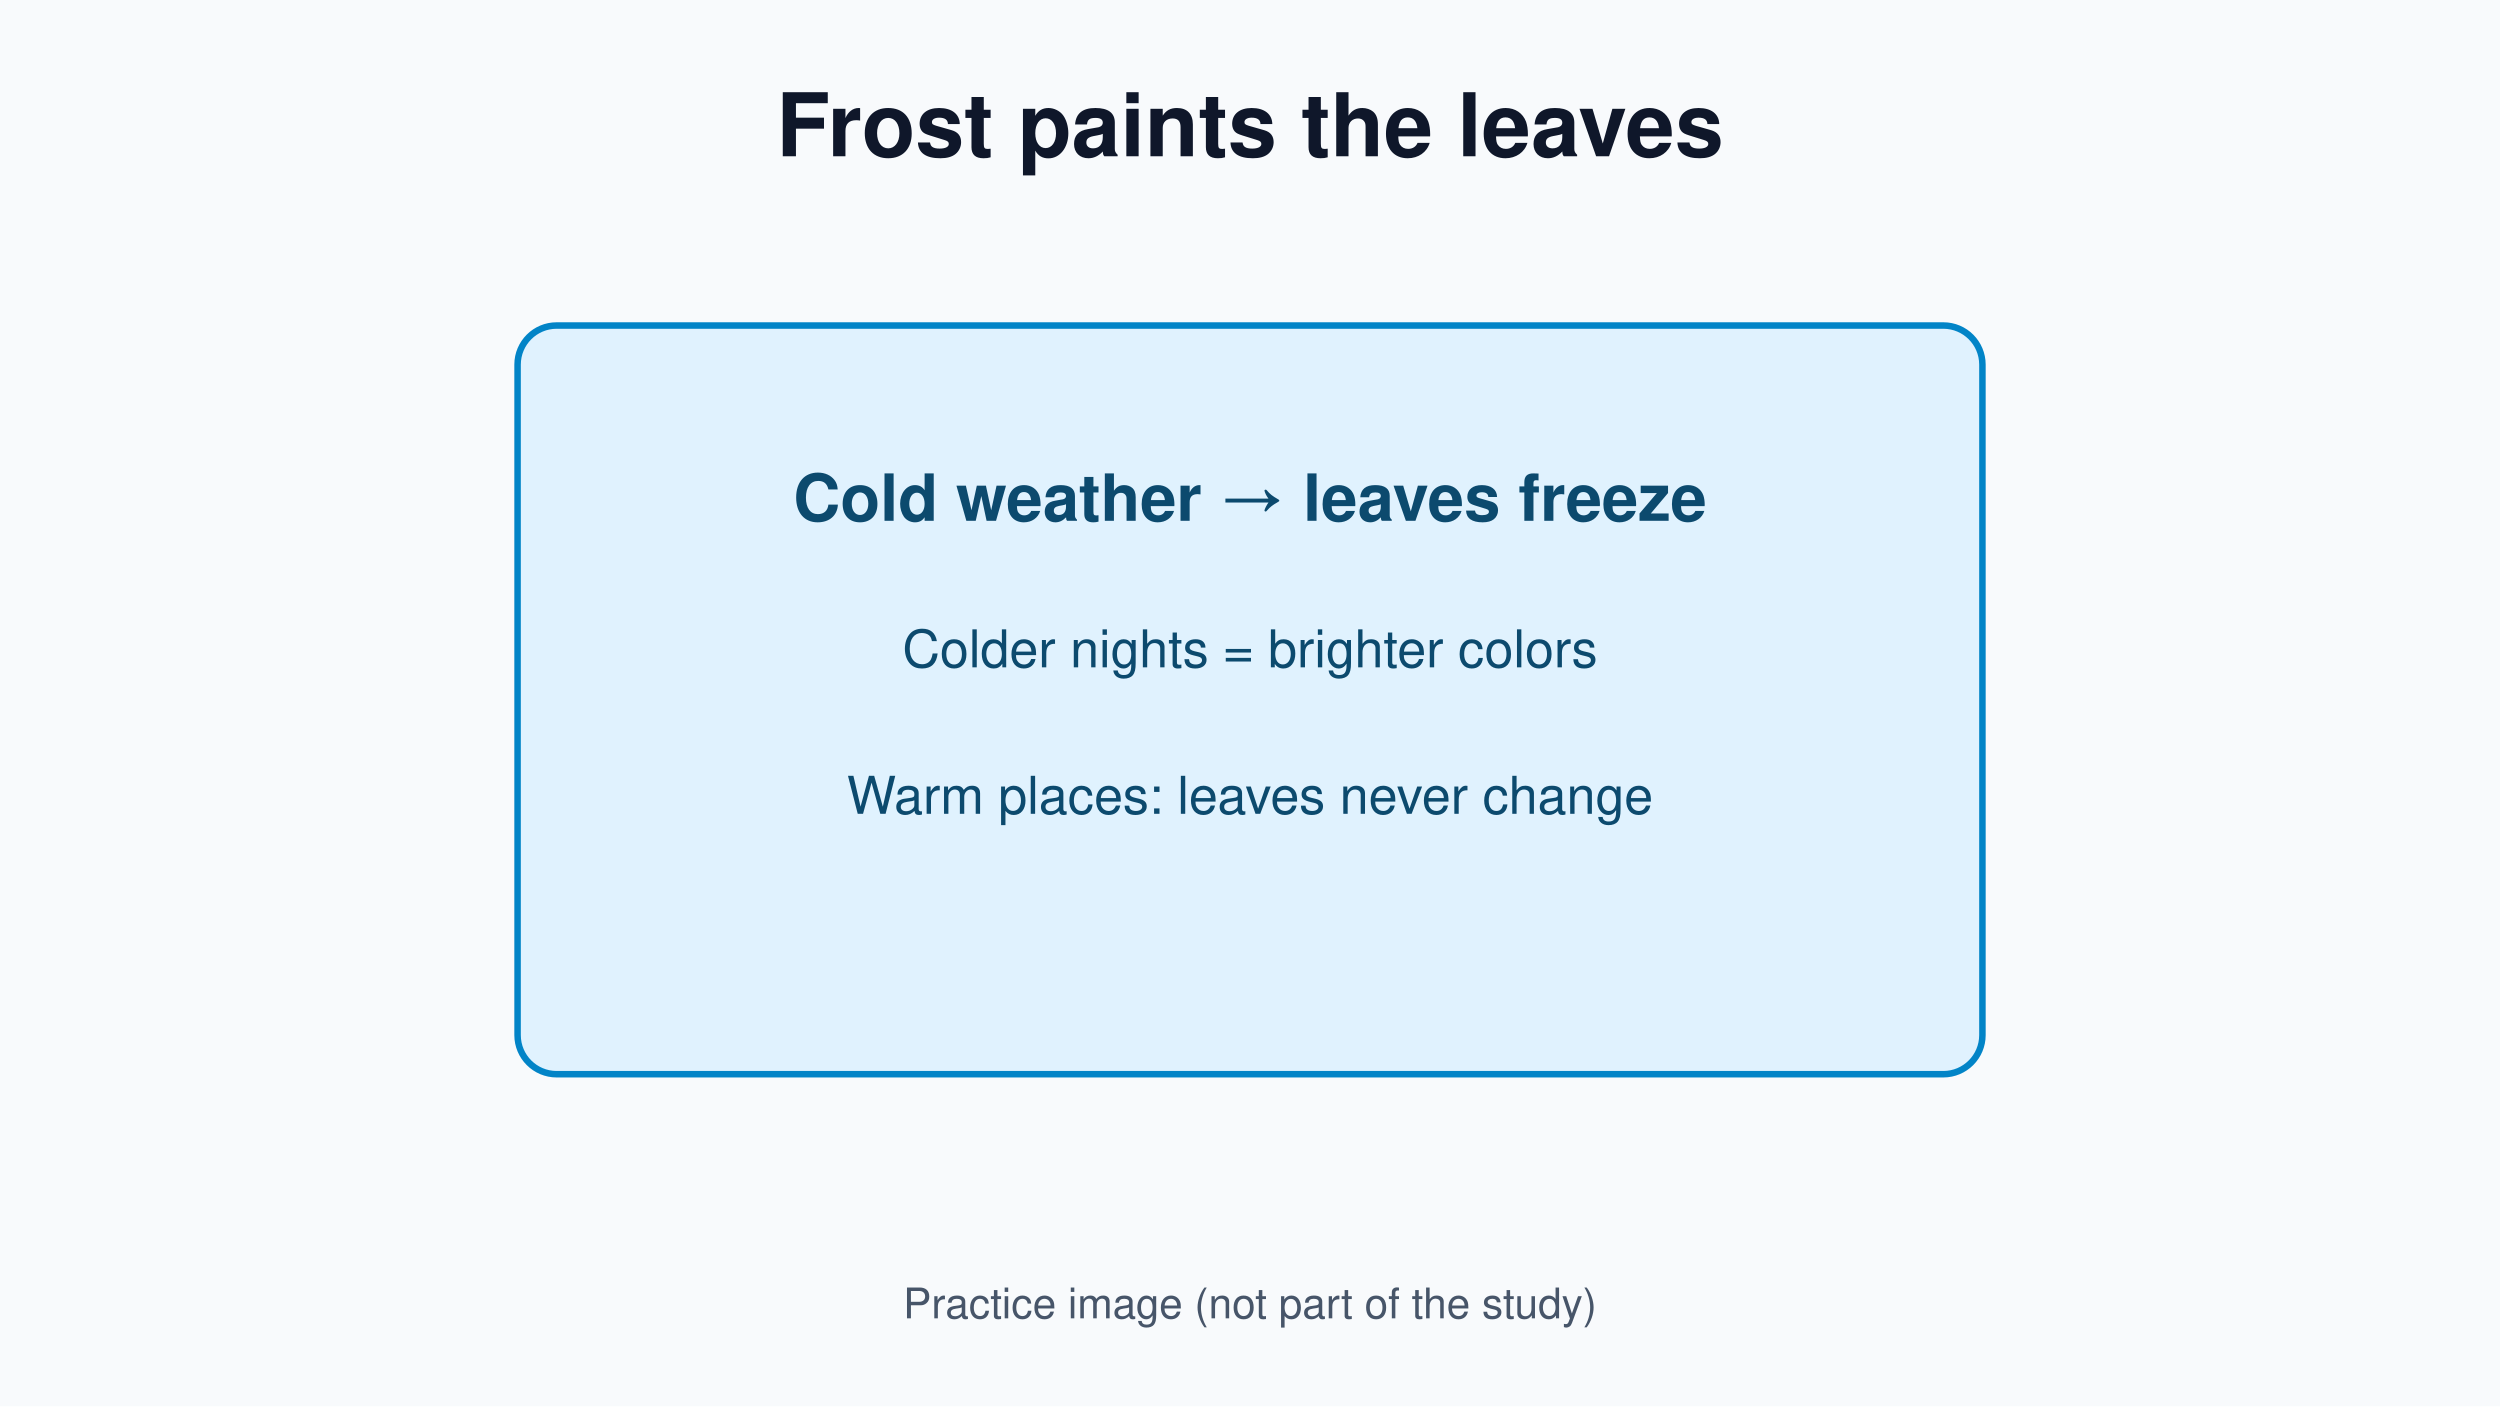
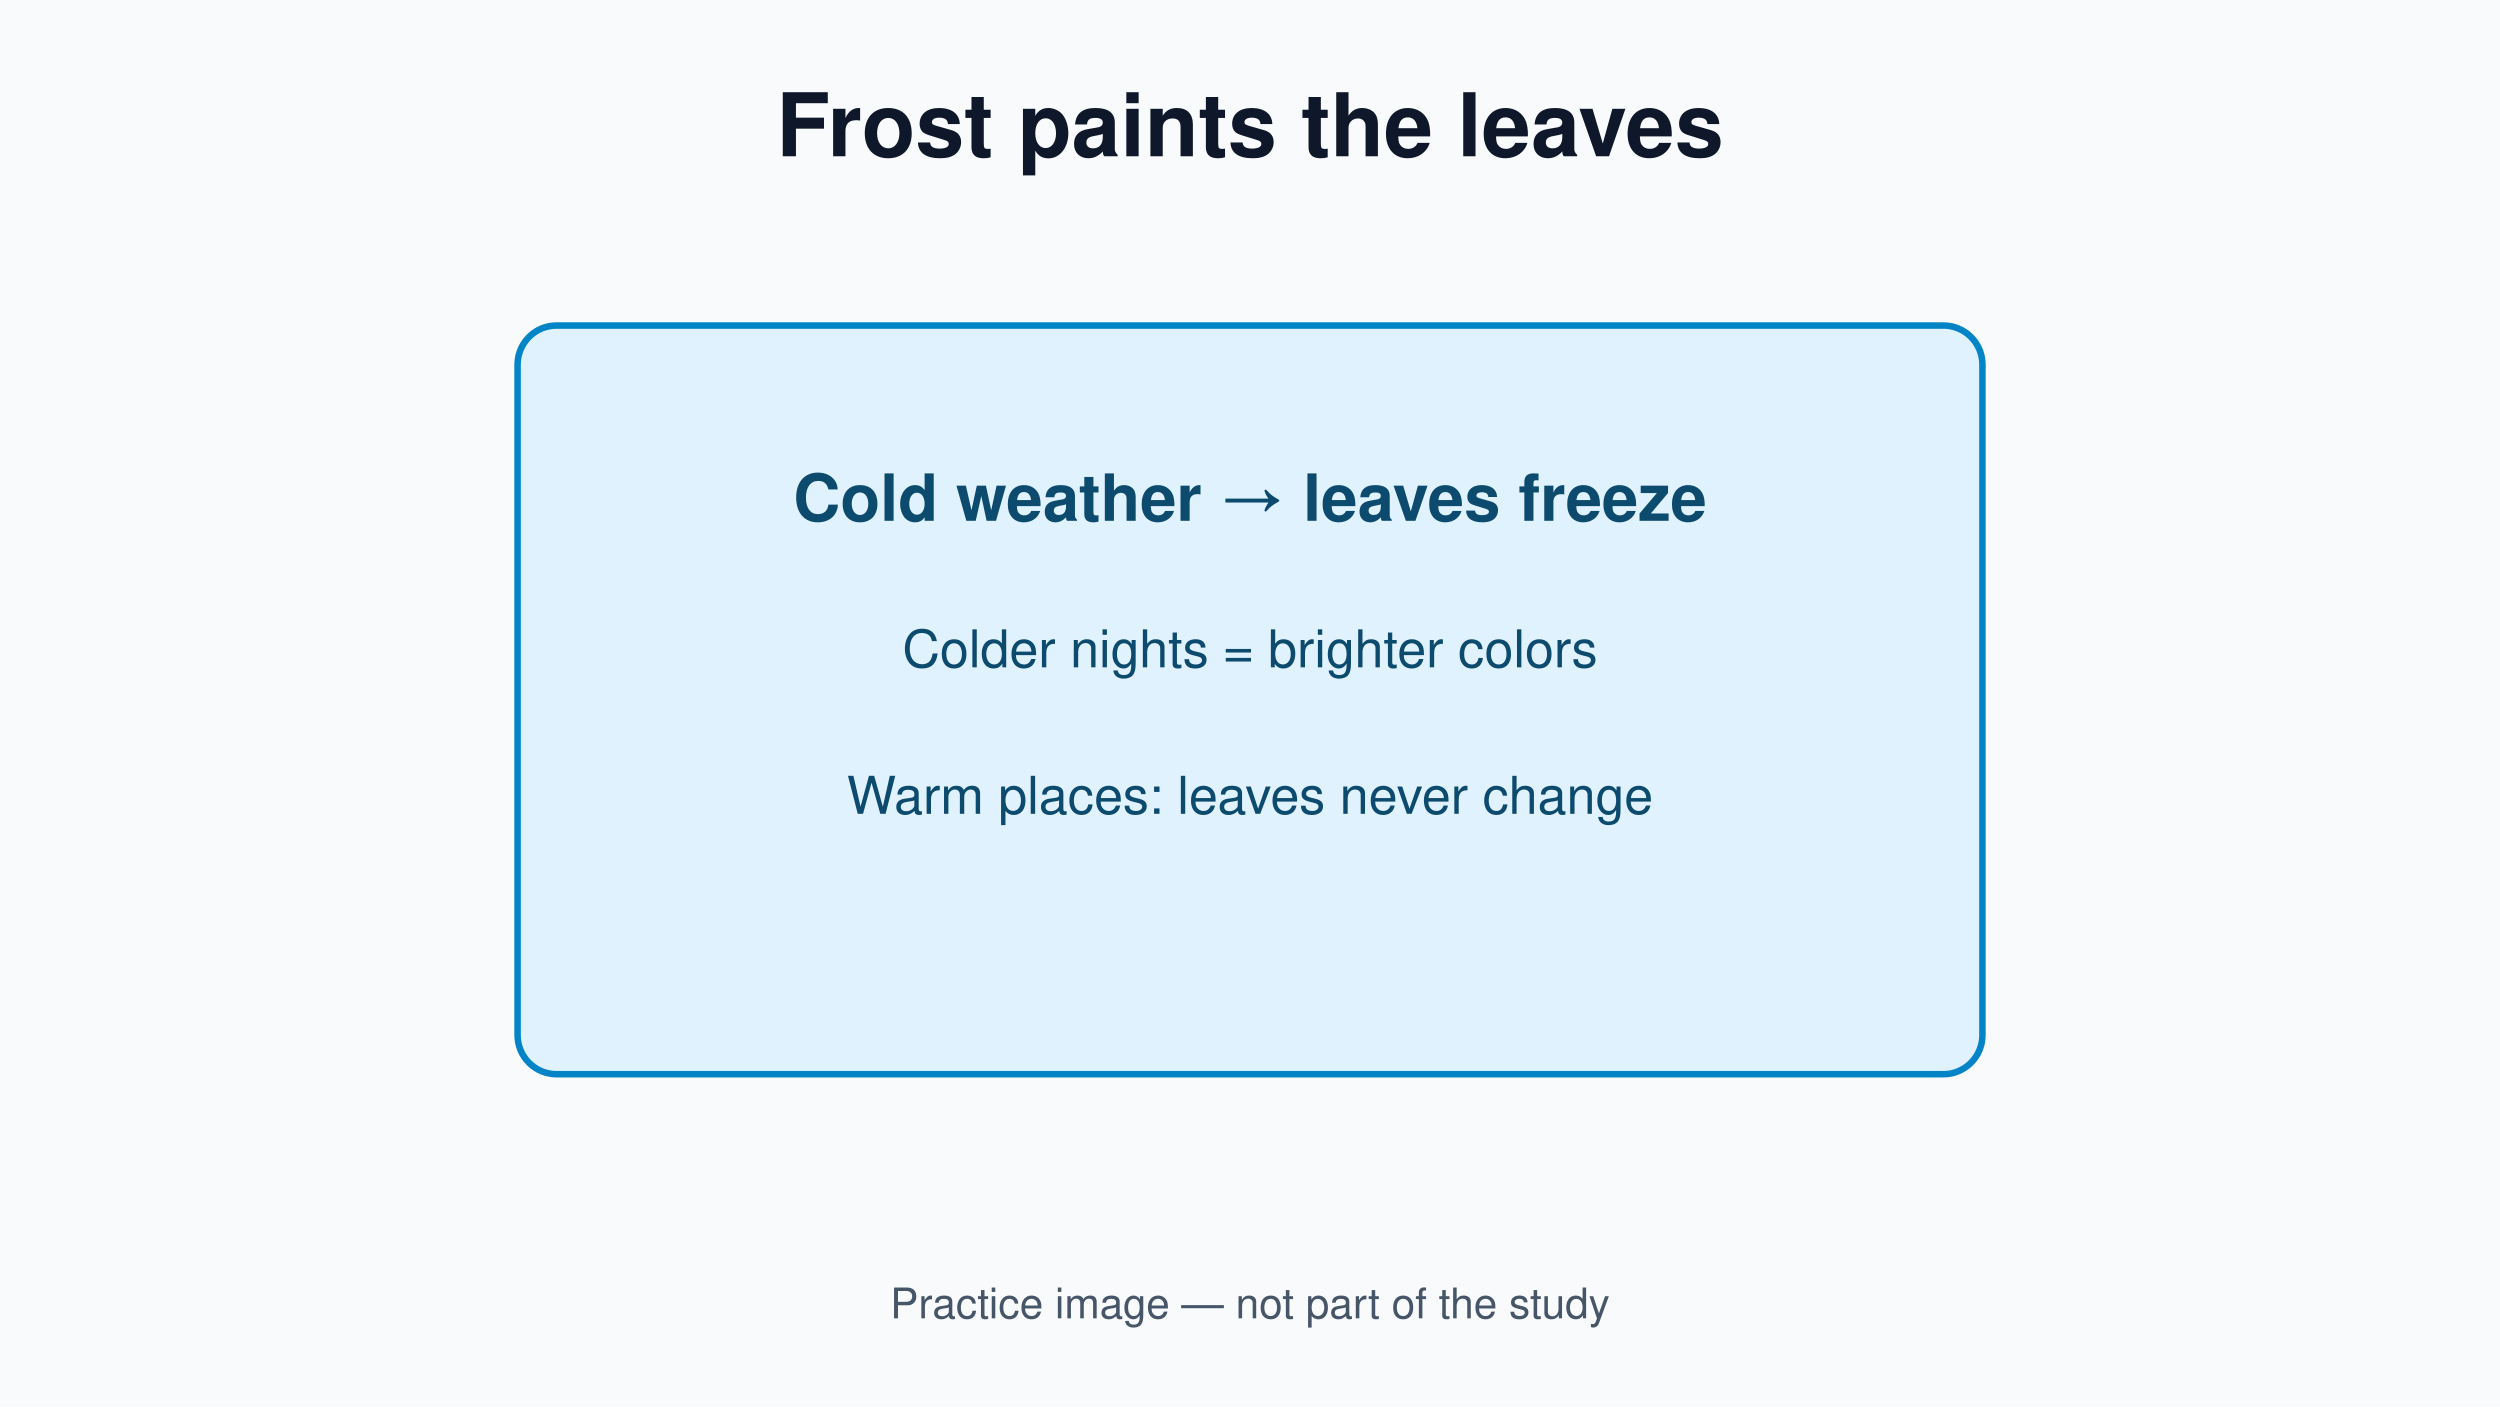
<svg xmlns="http://www.w3.org/2000/svg" viewBox="0 0 1536 864" width="1536" height="864" font-family="Segoe UI, Helvetica, Arial, sans-serif">
  <rect width="1536" height="864" fill="#f8fafc" />
  <text x="768" y="96" text-anchor="middle" font-size="54" font-weight="700" fill="#0f172a">Frost paints the leaves</text>
  <g transform="translate(318,200)">
    <rect width="900" height="460" rx="24" fill="#e0f2fe" stroke="#0284c7" stroke-width="4" />
    <text x="450" y="120" text-anchor="middle" font-size="40" font-weight="700" fill="#0c4a6e">Cold weather → leaves freeze</text>
    <text x="450" y="210" text-anchor="middle" font-size="32" fill="#0c4a6e">Colder nights = brighter colors</text>
    <text x="450" y="300" text-anchor="middle" font-size="32" fill="#0c4a6e">Warm places: leaves never change</text>
  </g>
-   <text x="768" y="810" text-anchor="middle" font-size="26" fill="#475569">Practice image (not part of the study)</text>
+   <text x="768" y="810" text-anchor="middle" font-size="26" fill="#475569">Practice image — not part of the study</text>
</svg>
